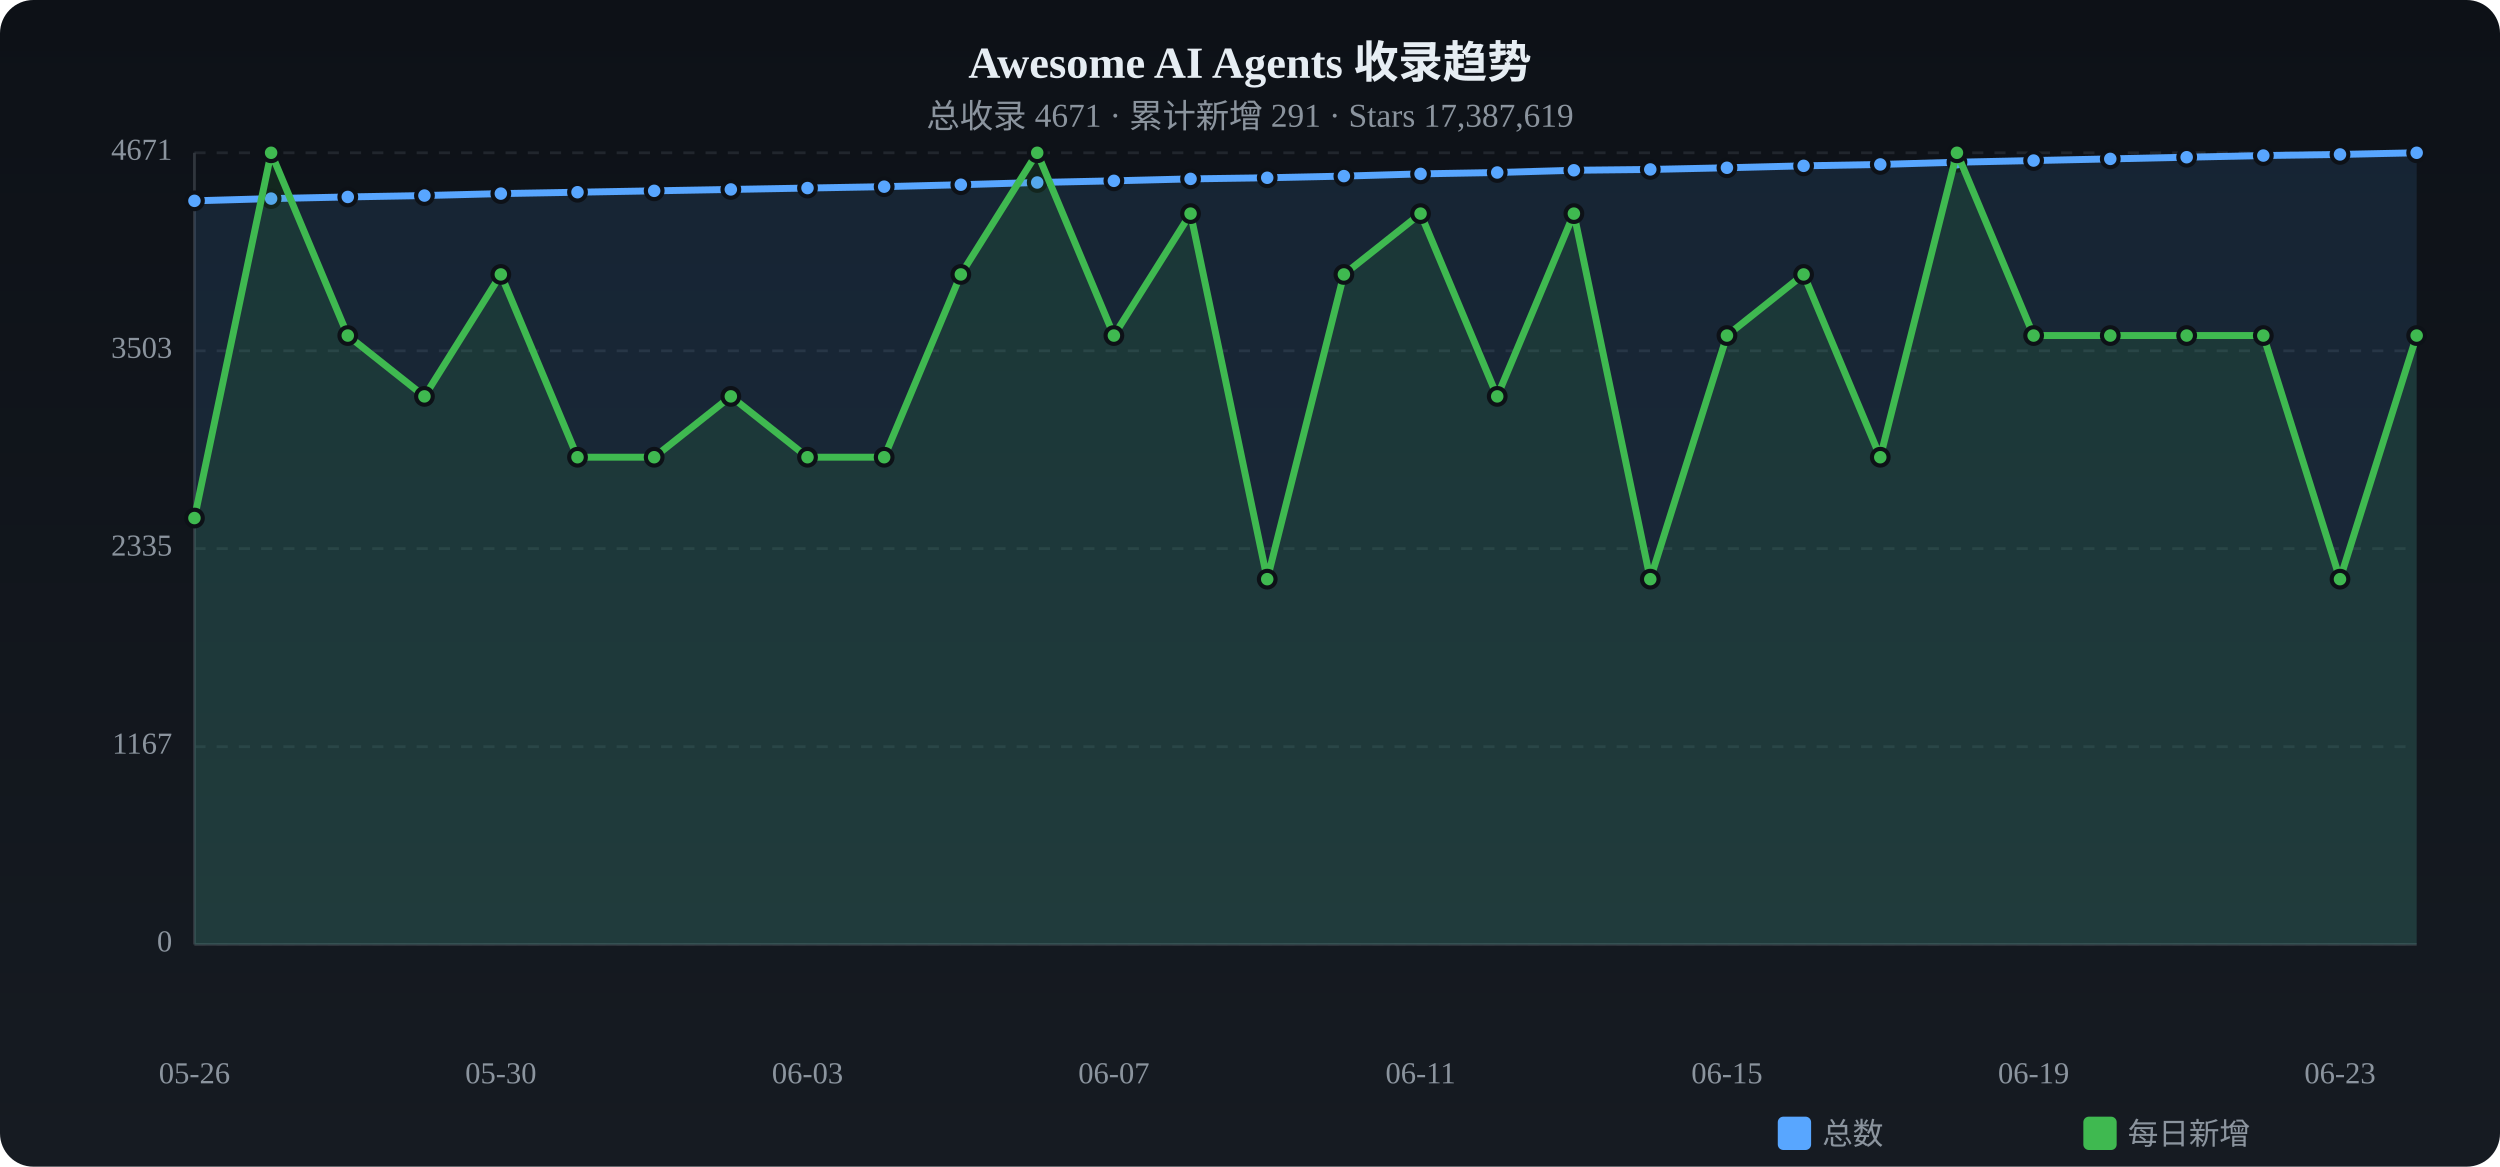
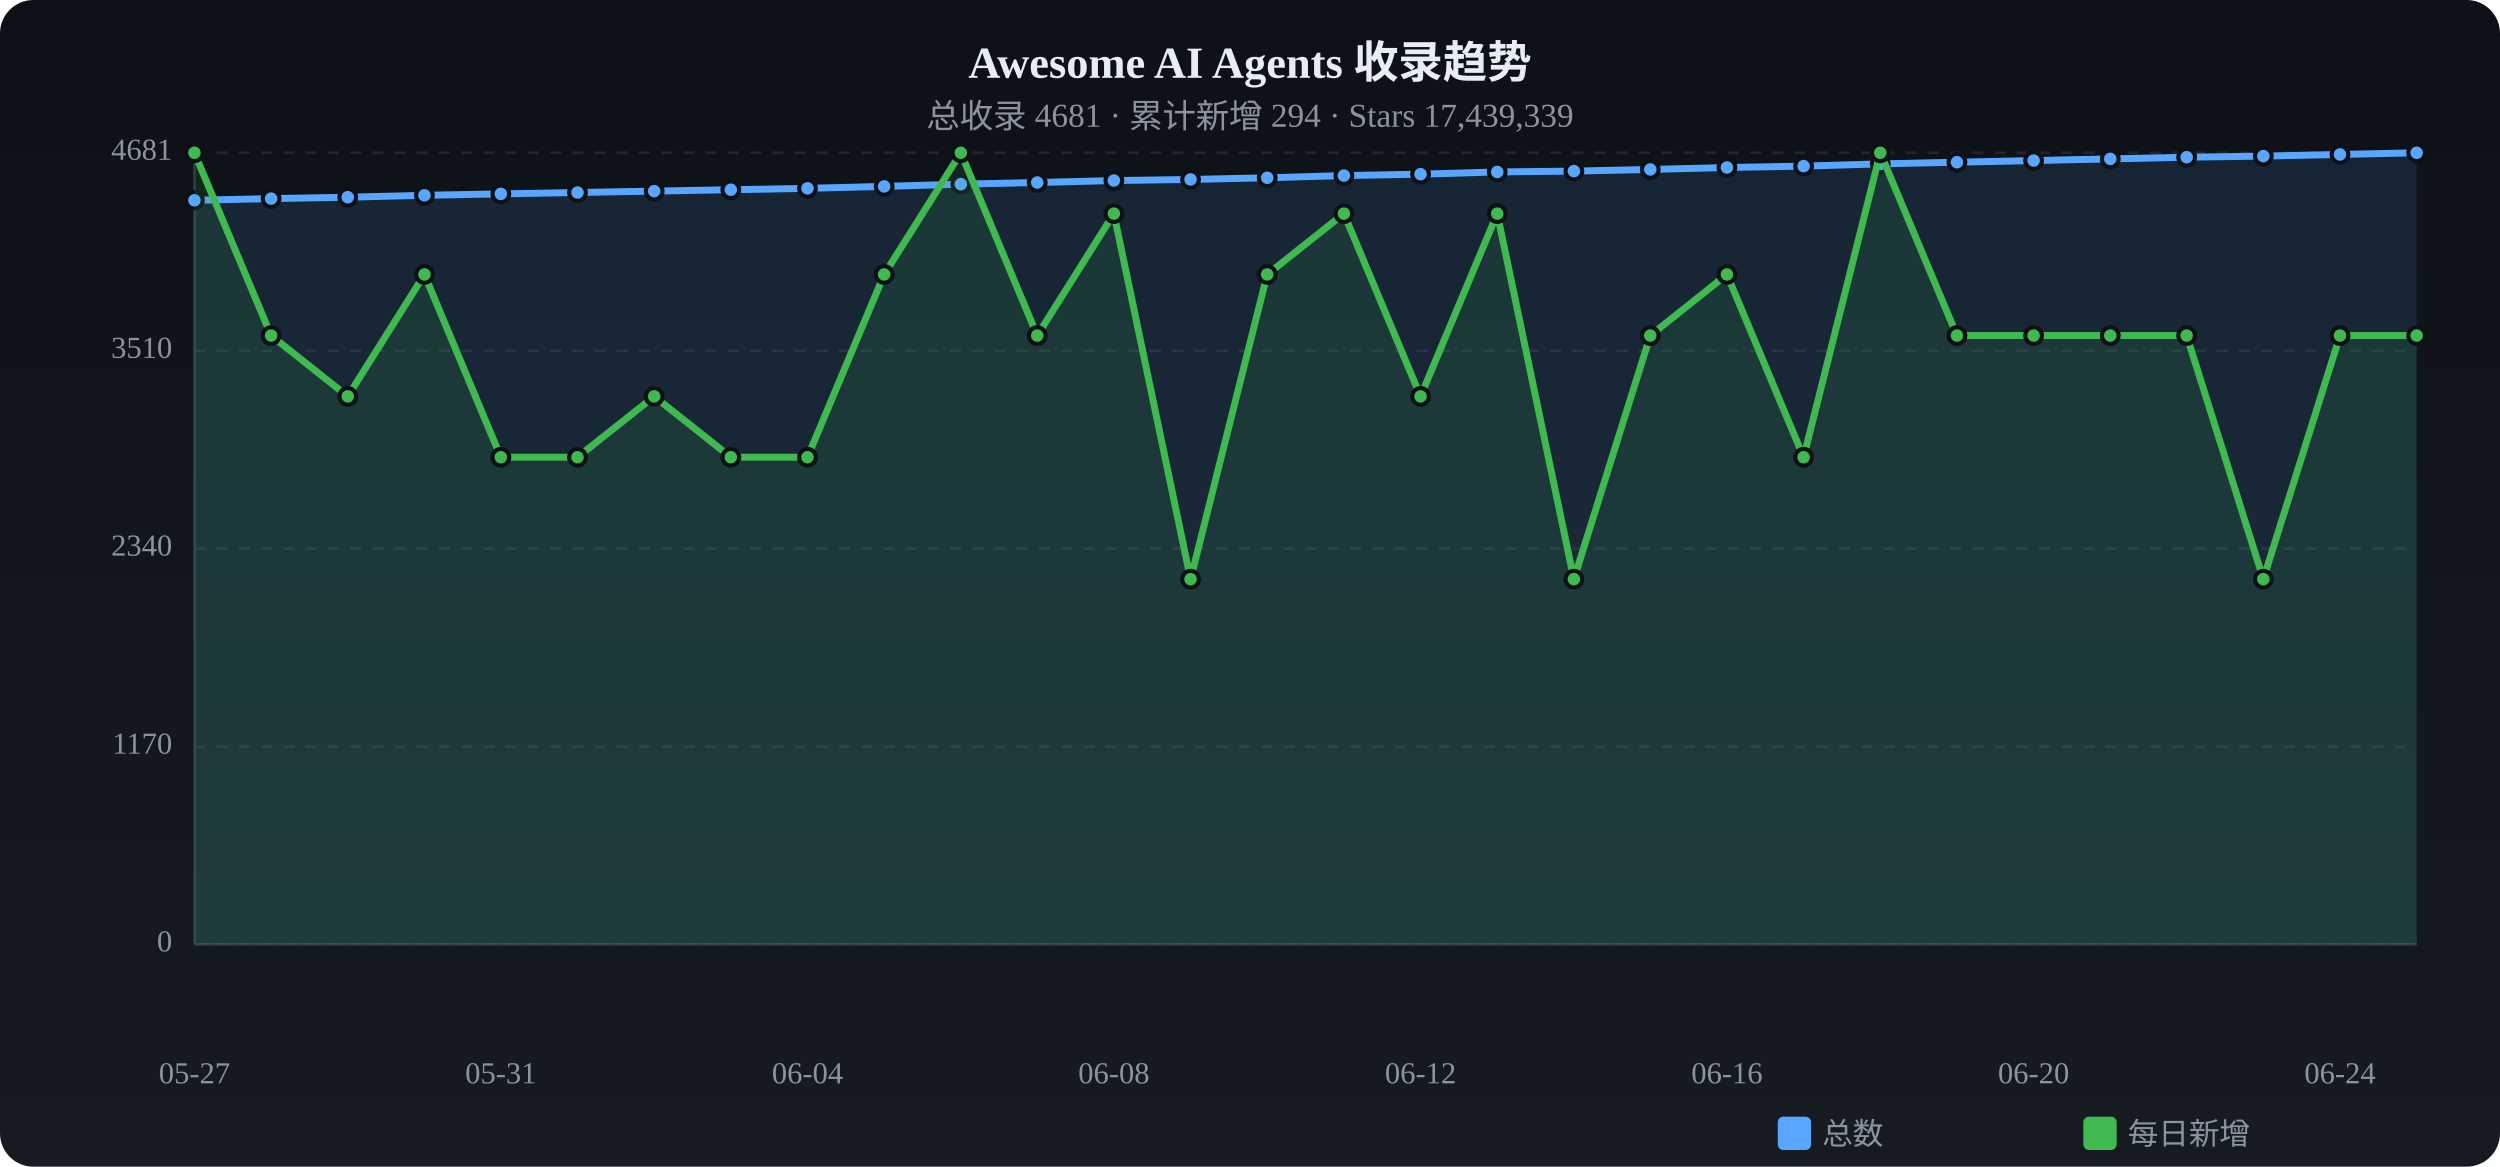
<svg xmlns="http://www.w3.org/2000/svg" viewBox="0 0 900 420" width="900" height="420">
  <defs>
    <linearGradient id="tbg" x1="0%" y1="0%" x2="0%" y2="100%">
      <stop offset="0%" stop-color="#0d1117" />
      <stop offset="100%" stop-color="#161b22" />
    </linearGradient>
  </defs>
  <rect width="900" height="420" rx="12" fill="url(#tbg)" />
  <text x="450.0" y="28" text-anchor="middle" fill="#e6edf3" font-size="16" font-weight="bold">Awesome AI Agents 收录趋势</text>
-   <text x="450.0" y="46" text-anchor="middle" fill="#8b949e" font-size="12">总收录 4671 · 累计新增 291 · Stars 17,387,619</text>
+   <text x="450.0" y="46" text-anchor="middle" fill="#8b949e" font-size="12">总收录 4681 · 累计新增 294 · Stars 17,439,339</text>
  <text x="62" y="340.0" text-anchor="end" fill="#8b949e" font-size="11" dominant-baseline="middle">0</text>
  <line x1="70" y1="340.0" x2="870" y2="340.0" stroke="#21262d" stroke-dasharray="4 4" />
-   <text x="62" y="268.8" text-anchor="end" fill="#8b949e" font-size="11" dominant-baseline="middle">1167</text>
+   <text x="62" y="268.8" text-anchor="end" fill="#8b949e" font-size="11" dominant-baseline="middle">1170</text>
  <line x1="70" y1="268.8" x2="870" y2="268.8" stroke="#21262d" stroke-dasharray="4 4" />
-   <text x="62" y="197.5" text-anchor="end" fill="#8b949e" font-size="11" dominant-baseline="middle">2335</text>
+   <text x="62" y="197.5" text-anchor="end" fill="#8b949e" font-size="11" dominant-baseline="middle">2340</text>
  <line x1="70" y1="197.5" x2="870" y2="197.5" stroke="#21262d" stroke-dasharray="4 4" />
-   <text x="62" y="126.3" text-anchor="end" fill="#8b949e" font-size="11" dominant-baseline="middle">3503</text>
+   <text x="62" y="126.3" text-anchor="end" fill="#8b949e" font-size="11" dominant-baseline="middle">3510</text>
  <line x1="70" y1="126.3" x2="870" y2="126.3" stroke="#21262d" stroke-dasharray="4 4" />
-   <text x="62" y="55.0" text-anchor="end" fill="#8b949e" font-size="11" dominant-baseline="middle">4671</text>
+   <text x="62" y="55.0" text-anchor="end" fill="#8b949e" font-size="11" dominant-baseline="middle">4681</text>
  <line x1="70" y1="55.0" x2="870" y2="55.0" stroke="#21262d" stroke-dasharray="4 4" />
  <line x1="70" y1="55" x2="70" y2="340" stroke="#30363d" />
  <line x1="70" y1="340" x2="870" y2="340" stroke="#30363d" />
-   <path d="M70.0,72.3 L97.6,71.5 L125.2,70.9 L152.8,70.4 L180.3,69.7 L207.9,69.2 L235.5,68.7 L263.1,68.2 L290.7,67.7 L318.3,67.2 L345.9,66.5 L373.4,65.7 L401.0,65.1 L428.6,64.4 L456.2,64.0 L483.8,63.4 L511.4,62.6 L539.0,62.1 L566.6,61.3 L594.1,61.0 L621.7,60.4 L649.3,59.7 L676.9,59.2 L704.5,58.4 L732.1,57.8 L759.7,57.2 L787.2,56.6 L814.8,56.0 L842.4,55.6 L870.0,55.0 L870.0,340 L70.0,340 Z" fill="#58a6ff" opacity="0.12" />
-   <polyline points="70.0,72.3 97.6,71.5 125.2,70.9 152.8,70.4 180.3,69.7 207.9,69.2 235.5,68.7 263.1,68.2 290.7,67.7 318.3,67.2 345.9,66.5 373.4,65.7 401.0,65.1 428.6,64.4 456.2,64.0 483.8,63.4 511.4,62.6 539.0,62.1 566.6,61.3 594.1,61.0 621.7,60.4 649.3,59.7 676.9,59.2 704.5,58.4 732.1,57.8 759.7,57.2 787.2,56.6 814.8,56.0 842.4,55.6 870.0,55.0" fill="none" stroke="#58a6ff" stroke-width="2.5" stroke-linecap="round" stroke-linejoin="round" />
-   <circle cx="70.0" cy="72.3" r="3" fill="#58a6ff" stroke="#0d1117" stroke-width="1.5" />
+   <path d="M70.0,72.1 L97.6,71.5 L125.2,71.0 L152.8,70.3 L180.3,69.8 L207.9,69.3 L235.5,68.8 L263.1,68.3 L290.7,67.8 L318.3,67.1 L345.9,66.3 L373.4,65.7 L401.0,65.0 L428.6,64.6 L456.2,64.0 L483.8,63.2 L511.4,62.7 L539.0,61.9 L566.6,61.6 L594.1,61.0 L621.7,60.3 L649.3,59.8 L676.9,59.0 L704.5,58.4 L732.1,57.8 L759.7,57.2 L787.2,56.6 L814.8,56.2 L842.4,55.6 L870.0,55.0 L870.0,340 L70.0,340 Z" fill="#58a6ff" opacity="0.12" />
+   <polyline points="70.0,72.1 97.6,71.5 125.2,71.0 152.8,70.3 180.3,69.8 207.9,69.3 235.5,68.8 263.1,68.3 290.7,67.8 318.3,67.1 345.9,66.3 373.4,65.7 401.0,65.0 428.6,64.6 456.2,64.0 483.8,63.2 511.4,62.7 539.0,61.9 566.6,61.6 594.1,61.0 621.7,60.3 649.3,59.8 676.9,59.0 704.5,58.4 732.1,57.8 759.7,57.2 787.2,56.6 814.8,56.2 842.4,55.6 870.0,55.0" fill="none" stroke="#58a6ff" stroke-width="2.5" stroke-linecap="round" stroke-linejoin="round" />
+   <circle cx="70.0" cy="72.1" r="3" fill="#58a6ff" stroke="#0d1117" stroke-width="1.5" />
  <circle cx="97.6" cy="71.5" r="3" fill="#58a6ff" stroke="#0d1117" stroke-width="1.5" />
-   <circle cx="125.2" cy="70.9" r="3" fill="#58a6ff" stroke="#0d1117" stroke-width="1.5" />
-   <circle cx="152.8" cy="70.4" r="3" fill="#58a6ff" stroke="#0d1117" stroke-width="1.5" />
-   <circle cx="180.3" cy="69.7" r="3" fill="#58a6ff" stroke="#0d1117" stroke-width="1.5" />
-   <circle cx="207.9" cy="69.2" r="3" fill="#58a6ff" stroke="#0d1117" stroke-width="1.5" />
-   <circle cx="235.5" cy="68.7" r="3" fill="#58a6ff" stroke="#0d1117" stroke-width="1.5" />
-   <circle cx="263.1" cy="68.2" r="3" fill="#58a6ff" stroke="#0d1117" stroke-width="1.5" />
-   <circle cx="290.7" cy="67.7" r="3" fill="#58a6ff" stroke="#0d1117" stroke-width="1.5" />
-   <circle cx="318.3" cy="67.2" r="3" fill="#58a6ff" stroke="#0d1117" stroke-width="1.5" />
-   <circle cx="345.9" cy="66.5" r="3" fill="#58a6ff" stroke="#0d1117" stroke-width="1.5" />
+   <circle cx="125.2" cy="71.0" r="3" fill="#58a6ff" stroke="#0d1117" stroke-width="1.5" />
+   <circle cx="152.8" cy="70.3" r="3" fill="#58a6ff" stroke="#0d1117" stroke-width="1.5" />
+   <circle cx="180.3" cy="69.8" r="3" fill="#58a6ff" stroke="#0d1117" stroke-width="1.5" />
+   <circle cx="207.9" cy="69.3" r="3" fill="#58a6ff" stroke="#0d1117" stroke-width="1.5" />
+   <circle cx="235.5" cy="68.8" r="3" fill="#58a6ff" stroke="#0d1117" stroke-width="1.5" />
+   <circle cx="263.1" cy="68.3" r="3" fill="#58a6ff" stroke="#0d1117" stroke-width="1.5" />
+   <circle cx="290.7" cy="67.8" r="3" fill="#58a6ff" stroke="#0d1117" stroke-width="1.5" />
+   <circle cx="318.3" cy="67.1" r="3" fill="#58a6ff" stroke="#0d1117" stroke-width="1.5" />
+   <circle cx="345.9" cy="66.3" r="3" fill="#58a6ff" stroke="#0d1117" stroke-width="1.5" />
  <circle cx="373.4" cy="65.7" r="3" fill="#58a6ff" stroke="#0d1117" stroke-width="1.5" />
-   <circle cx="401.0" cy="65.1" r="3" fill="#58a6ff" stroke="#0d1117" stroke-width="1.5" />
-   <circle cx="428.6" cy="64.4" r="3" fill="#58a6ff" stroke="#0d1117" stroke-width="1.5" />
+   <circle cx="401.0" cy="65.0" r="3" fill="#58a6ff" stroke="#0d1117" stroke-width="1.5" />
+   <circle cx="428.6" cy="64.6" r="3" fill="#58a6ff" stroke="#0d1117" stroke-width="1.5" />
  <circle cx="456.2" cy="64.0" r="3" fill="#58a6ff" stroke="#0d1117" stroke-width="1.5" />
-   <circle cx="483.8" cy="63.4" r="3" fill="#58a6ff" stroke="#0d1117" stroke-width="1.5" />
-   <circle cx="511.4" cy="62.6" r="3" fill="#58a6ff" stroke="#0d1117" stroke-width="1.5" />
-   <circle cx="539.0" cy="62.1" r="3" fill="#58a6ff" stroke="#0d1117" stroke-width="1.5" />
-   <circle cx="566.6" cy="61.3" r="3" fill="#58a6ff" stroke="#0d1117" stroke-width="1.5" />
+   <circle cx="483.8" cy="63.2" r="3" fill="#58a6ff" stroke="#0d1117" stroke-width="1.5" />
+   <circle cx="511.4" cy="62.7" r="3" fill="#58a6ff" stroke="#0d1117" stroke-width="1.5" />
+   <circle cx="539.0" cy="61.9" r="3" fill="#58a6ff" stroke="#0d1117" stroke-width="1.5" />
+   <circle cx="566.6" cy="61.6" r="3" fill="#58a6ff" stroke="#0d1117" stroke-width="1.5" />
  <circle cx="594.1" cy="61.0" r="3" fill="#58a6ff" stroke="#0d1117" stroke-width="1.5" />
-   <circle cx="621.7" cy="60.4" r="3" fill="#58a6ff" stroke="#0d1117" stroke-width="1.5" />
-   <circle cx="649.3" cy="59.7" r="3" fill="#58a6ff" stroke="#0d1117" stroke-width="1.5" />
-   <circle cx="676.9" cy="59.2" r="3" fill="#58a6ff" stroke="#0d1117" stroke-width="1.5" />
+   <circle cx="621.7" cy="60.3" r="3" fill="#58a6ff" stroke="#0d1117" stroke-width="1.5" />
+   <circle cx="649.3" cy="59.8" r="3" fill="#58a6ff" stroke="#0d1117" stroke-width="1.5" />
+   <circle cx="676.9" cy="59.0" r="3" fill="#58a6ff" stroke="#0d1117" stroke-width="1.5" />
  <circle cx="704.5" cy="58.4" r="3" fill="#58a6ff" stroke="#0d1117" stroke-width="1.5" />
  <circle cx="732.1" cy="57.8" r="3" fill="#58a6ff" stroke="#0d1117" stroke-width="1.5" />
  <circle cx="759.7" cy="57.2" r="3" fill="#58a6ff" stroke="#0d1117" stroke-width="1.5" />
  <circle cx="787.2" cy="56.6" r="3" fill="#58a6ff" stroke="#0d1117" stroke-width="1.5" />
-   <circle cx="814.8" cy="56.0" r="3" fill="#58a6ff" stroke="#0d1117" stroke-width="1.5" />
+   <circle cx="814.8" cy="56.2" r="3" fill="#58a6ff" stroke="#0d1117" stroke-width="1.5" />
  <circle cx="842.4" cy="55.6" r="3" fill="#58a6ff" stroke="#0d1117" stroke-width="1.5" />
  <circle cx="870.0" cy="55.0" r="3" fill="#58a6ff" stroke="#0d1117" stroke-width="1.5" />
-   <path d="M70.0,186.5 L97.6,55.0 L125.2,120.8 L152.8,142.7 L180.3,98.8 L207.9,164.6 L235.5,164.6 L263.1,142.7 L290.7,164.6 L318.3,164.6 L345.9,98.8 L373.4,55.0 L401.0,120.8 L428.6,76.9 L456.2,208.5 L483.8,98.8 L511.4,76.9 L539.0,142.7 L566.6,76.9 L594.1,208.5 L621.7,120.8 L649.3,98.8 L676.9,164.6 L704.5,55.0 L732.1,120.8 L759.7,120.8 L787.2,120.8 L814.8,120.8 L842.4,208.5 L870.0,120.8 L870.0,340 L70.0,340 Z" fill="#3fb950" opacity="0.12" />
-   <polyline points="70.0,186.5 97.6,55.0 125.2,120.8 152.8,142.7 180.3,98.8 207.9,164.6 235.5,164.6 263.1,142.7 290.7,164.6 318.3,164.6 345.9,98.8 373.4,55.0 401.0,120.8 428.6,76.9 456.2,208.5 483.8,98.8 511.4,76.9 539.0,142.7 566.6,76.9 594.1,208.5 621.7,120.8 649.3,98.8 676.9,164.6 704.5,55.0 732.1,120.8 759.7,120.8 787.2,120.8 814.8,120.8 842.4,208.5 870.0,120.8" fill="none" stroke="#3fb950" stroke-width="2.5" stroke-linecap="round" stroke-linejoin="round" />
-   <circle cx="70.0" cy="186.5" r="3" fill="#3fb950" stroke="#0d1117" stroke-width="1.5" />
-   <circle cx="97.6" cy="55.0" r="3" fill="#3fb950" stroke="#0d1117" stroke-width="1.5" />
-   <circle cx="125.2" cy="120.8" r="3" fill="#3fb950" stroke="#0d1117" stroke-width="1.5" />
-   <circle cx="152.8" cy="142.7" r="3" fill="#3fb950" stroke="#0d1117" stroke-width="1.5" />
-   <circle cx="180.3" cy="98.8" r="3" fill="#3fb950" stroke="#0d1117" stroke-width="1.5" />
+   <path d="M70.0,55.0 L97.6,120.8 L125.2,142.7 L152.8,98.8 L180.3,164.6 L207.9,164.6 L235.5,142.7 L263.1,164.6 L290.7,164.6 L318.3,98.8 L345.9,55.0 L373.4,120.8 L401.0,76.9 L428.6,208.5 L456.2,98.8 L483.8,76.9 L511.4,142.7 L539.0,76.9 L566.6,208.5 L594.1,120.8 L621.7,98.8 L649.3,164.6 L676.9,55.0 L704.5,120.8 L732.1,120.8 L759.7,120.8 L787.2,120.8 L814.8,208.5 L842.4,120.8 L870.0,120.8 L870.0,340 L70.0,340 Z" fill="#3fb950" opacity="0.12" />
+   <polyline points="70.0,55.0 97.6,120.8 125.2,142.7 152.8,98.8 180.3,164.6 207.9,164.6 235.5,142.7 263.1,164.6 290.7,164.6 318.3,98.8 345.9,55.0 373.4,120.8 401.0,76.9 428.6,208.5 456.2,98.8 483.8,76.9 511.4,142.7 539.0,76.9 566.6,208.5 594.1,120.8 621.7,98.8 649.3,164.6 676.9,55.0 704.5,120.8 732.1,120.8 759.7,120.8 787.2,120.8 814.8,208.5 842.4,120.8 870.0,120.8" fill="none" stroke="#3fb950" stroke-width="2.5" stroke-linecap="round" stroke-linejoin="round" />
+   <circle cx="70.0" cy="55.0" r="3" fill="#3fb950" stroke="#0d1117" stroke-width="1.5" />
+   <circle cx="97.6" cy="120.8" r="3" fill="#3fb950" stroke="#0d1117" stroke-width="1.5" />
+   <circle cx="125.2" cy="142.7" r="3" fill="#3fb950" stroke="#0d1117" stroke-width="1.5" />
+   <circle cx="152.8" cy="98.8" r="3" fill="#3fb950" stroke="#0d1117" stroke-width="1.5" />
+   <circle cx="180.3" cy="164.6" r="3" fill="#3fb950" stroke="#0d1117" stroke-width="1.5" />
  <circle cx="207.9" cy="164.6" r="3" fill="#3fb950" stroke="#0d1117" stroke-width="1.5" />
-   <circle cx="235.5" cy="164.6" r="3" fill="#3fb950" stroke="#0d1117" stroke-width="1.5" />
-   <circle cx="263.1" cy="142.7" r="3" fill="#3fb950" stroke="#0d1117" stroke-width="1.5" />
+   <circle cx="235.5" cy="142.7" r="3" fill="#3fb950" stroke="#0d1117" stroke-width="1.5" />
+   <circle cx="263.1" cy="164.6" r="3" fill="#3fb950" stroke="#0d1117" stroke-width="1.5" />
  <circle cx="290.7" cy="164.6" r="3" fill="#3fb950" stroke="#0d1117" stroke-width="1.5" />
-   <circle cx="318.3" cy="164.6" r="3" fill="#3fb950" stroke="#0d1117" stroke-width="1.5" />
-   <circle cx="345.9" cy="98.8" r="3" fill="#3fb950" stroke="#0d1117" stroke-width="1.5" />
-   <circle cx="373.4" cy="55.0" r="3" fill="#3fb950" stroke="#0d1117" stroke-width="1.5" />
-   <circle cx="401.0" cy="120.8" r="3" fill="#3fb950" stroke="#0d1117" stroke-width="1.5" />
-   <circle cx="428.6" cy="76.9" r="3" fill="#3fb950" stroke="#0d1117" stroke-width="1.5" />
-   <circle cx="456.2" cy="208.5" r="3" fill="#3fb950" stroke="#0d1117" stroke-width="1.5" />
-   <circle cx="483.8" cy="98.8" r="3" fill="#3fb950" stroke="#0d1117" stroke-width="1.5" />
-   <circle cx="511.4" cy="76.9" r="3" fill="#3fb950" stroke="#0d1117" stroke-width="1.5" />
-   <circle cx="539.0" cy="142.7" r="3" fill="#3fb950" stroke="#0d1117" stroke-width="1.5" />
-   <circle cx="566.6" cy="76.9" r="3" fill="#3fb950" stroke="#0d1117" stroke-width="1.5" />
-   <circle cx="594.1" cy="208.5" r="3" fill="#3fb950" stroke="#0d1117" stroke-width="1.5" />
-   <circle cx="621.7" cy="120.8" r="3" fill="#3fb950" stroke="#0d1117" stroke-width="1.5" />
-   <circle cx="649.3" cy="98.8" r="3" fill="#3fb950" stroke="#0d1117" stroke-width="1.5" />
-   <circle cx="676.9" cy="164.6" r="3" fill="#3fb950" stroke="#0d1117" stroke-width="1.5" />
-   <circle cx="704.5" cy="55.0" r="3" fill="#3fb950" stroke="#0d1117" stroke-width="1.5" />
+   <circle cx="318.3" cy="98.8" r="3" fill="#3fb950" stroke="#0d1117" stroke-width="1.5" />
+   <circle cx="345.9" cy="55.0" r="3" fill="#3fb950" stroke="#0d1117" stroke-width="1.5" />
+   <circle cx="373.4" cy="120.8" r="3" fill="#3fb950" stroke="#0d1117" stroke-width="1.5" />
+   <circle cx="401.0" cy="76.9" r="3" fill="#3fb950" stroke="#0d1117" stroke-width="1.5" />
+   <circle cx="428.6" cy="208.5" r="3" fill="#3fb950" stroke="#0d1117" stroke-width="1.5" />
+   <circle cx="456.2" cy="98.8" r="3" fill="#3fb950" stroke="#0d1117" stroke-width="1.5" />
+   <circle cx="483.8" cy="76.9" r="3" fill="#3fb950" stroke="#0d1117" stroke-width="1.5" />
+   <circle cx="511.4" cy="142.7" r="3" fill="#3fb950" stroke="#0d1117" stroke-width="1.5" />
+   <circle cx="539.0" cy="76.9" r="3" fill="#3fb950" stroke="#0d1117" stroke-width="1.5" />
+   <circle cx="566.6" cy="208.5" r="3" fill="#3fb950" stroke="#0d1117" stroke-width="1.5" />
+   <circle cx="594.1" cy="120.8" r="3" fill="#3fb950" stroke="#0d1117" stroke-width="1.5" />
+   <circle cx="621.7" cy="98.8" r="3" fill="#3fb950" stroke="#0d1117" stroke-width="1.5" />
+   <circle cx="649.3" cy="164.6" r="3" fill="#3fb950" stroke="#0d1117" stroke-width="1.5" />
+   <circle cx="676.9" cy="55.0" r="3" fill="#3fb950" stroke="#0d1117" stroke-width="1.5" />
+   <circle cx="704.5" cy="120.8" r="3" fill="#3fb950" stroke="#0d1117" stroke-width="1.5" />
  <circle cx="732.1" cy="120.8" r="3" fill="#3fb950" stroke="#0d1117" stroke-width="1.5" />
  <circle cx="759.7" cy="120.8" r="3" fill="#3fb950" stroke="#0d1117" stroke-width="1.5" />
  <circle cx="787.2" cy="120.8" r="3" fill="#3fb950" stroke="#0d1117" stroke-width="1.5" />
-   <circle cx="814.8" cy="120.8" r="3" fill="#3fb950" stroke="#0d1117" stroke-width="1.5" />
-   <circle cx="842.4" cy="208.5" r="3" fill="#3fb950" stroke="#0d1117" stroke-width="1.5" />
+   <circle cx="814.8" cy="208.5" r="3" fill="#3fb950" stroke="#0d1117" stroke-width="1.5" />
+   <circle cx="842.4" cy="120.8" r="3" fill="#3fb950" stroke="#0d1117" stroke-width="1.5" />
  <circle cx="870.0" cy="120.8" r="3" fill="#3fb950" stroke="#0d1117" stroke-width="1.5" />
-   <text x="70.0" y="390" text-anchor="middle" fill="#8b949e" font-size="11">05-26</text>
-   <text x="180.3" y="390" text-anchor="middle" fill="#8b949e" font-size="11">05-30</text>
-   <text x="290.7" y="390" text-anchor="middle" fill="#8b949e" font-size="11">06-03</text>
-   <text x="401.0" y="390" text-anchor="middle" fill="#8b949e" font-size="11">06-07</text>
-   <text x="511.4" y="390" text-anchor="middle" fill="#8b949e" font-size="11">06-11</text>
-   <text x="621.7" y="390" text-anchor="middle" fill="#8b949e" font-size="11">06-15</text>
-   <text x="732.1" y="390" text-anchor="middle" fill="#8b949e" font-size="11">06-19</text>
-   <text x="842.4" y="390" text-anchor="middle" fill="#8b949e" font-size="11">06-23</text>
+   <text x="70.0" y="390" text-anchor="middle" fill="#8b949e" font-size="11">05-27</text>
+   <text x="180.3" y="390" text-anchor="middle" fill="#8b949e" font-size="11">05-31</text>
+   <text x="290.7" y="390" text-anchor="middle" fill="#8b949e" font-size="11">06-04</text>
+   <text x="401.0" y="390" text-anchor="middle" fill="#8b949e" font-size="11">06-08</text>
+   <text x="511.4" y="390" text-anchor="middle" fill="#8b949e" font-size="11">06-12</text>
+   <text x="621.7" y="390" text-anchor="middle" fill="#8b949e" font-size="11">06-16</text>
+   <text x="732.1" y="390" text-anchor="middle" fill="#8b949e" font-size="11">06-20</text>
+   <text x="842.4" y="390" text-anchor="middle" fill="#8b949e" font-size="11">06-24</text>
  <rect x="640" y="402" width="12" height="12" rx="2" fill="#58a6ff" />
  <text x="656" y="412" fill="#8b949e" font-size="11">总数</text>
  <rect x="750" y="402" width="12" height="12" rx="2" fill="#3fb950" />
  <text x="766" y="412" fill="#8b949e" font-size="11">每日新增</text>
</svg>
